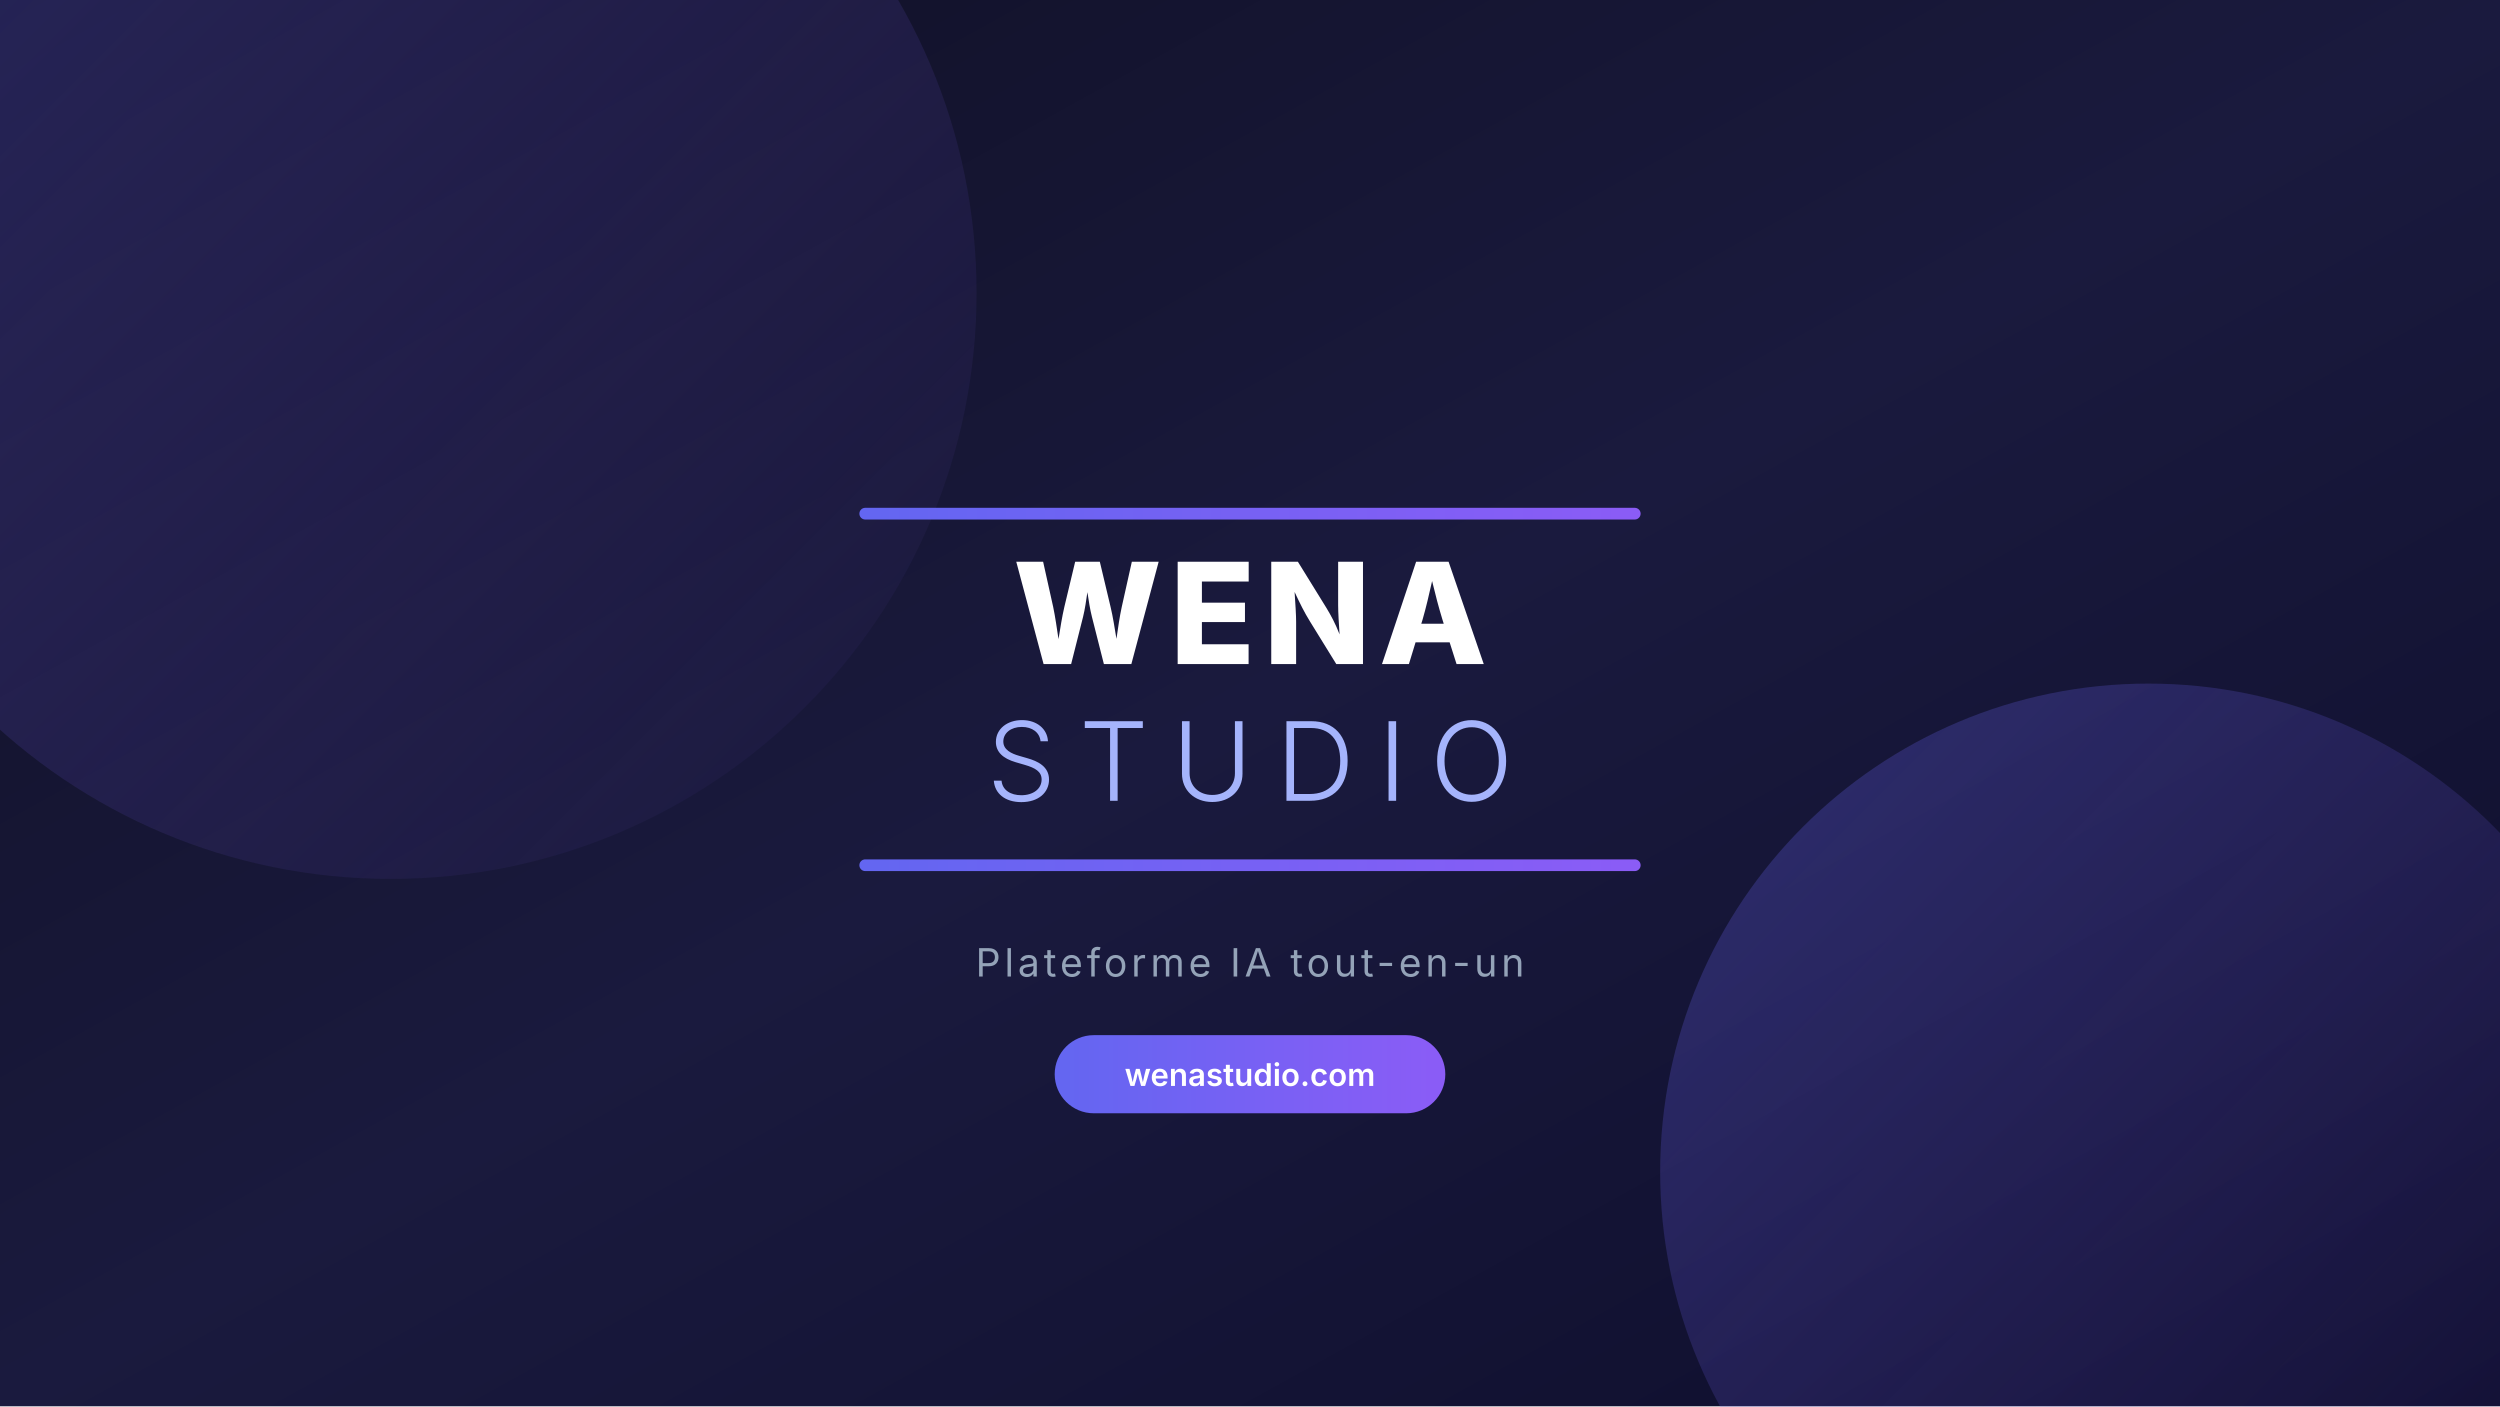
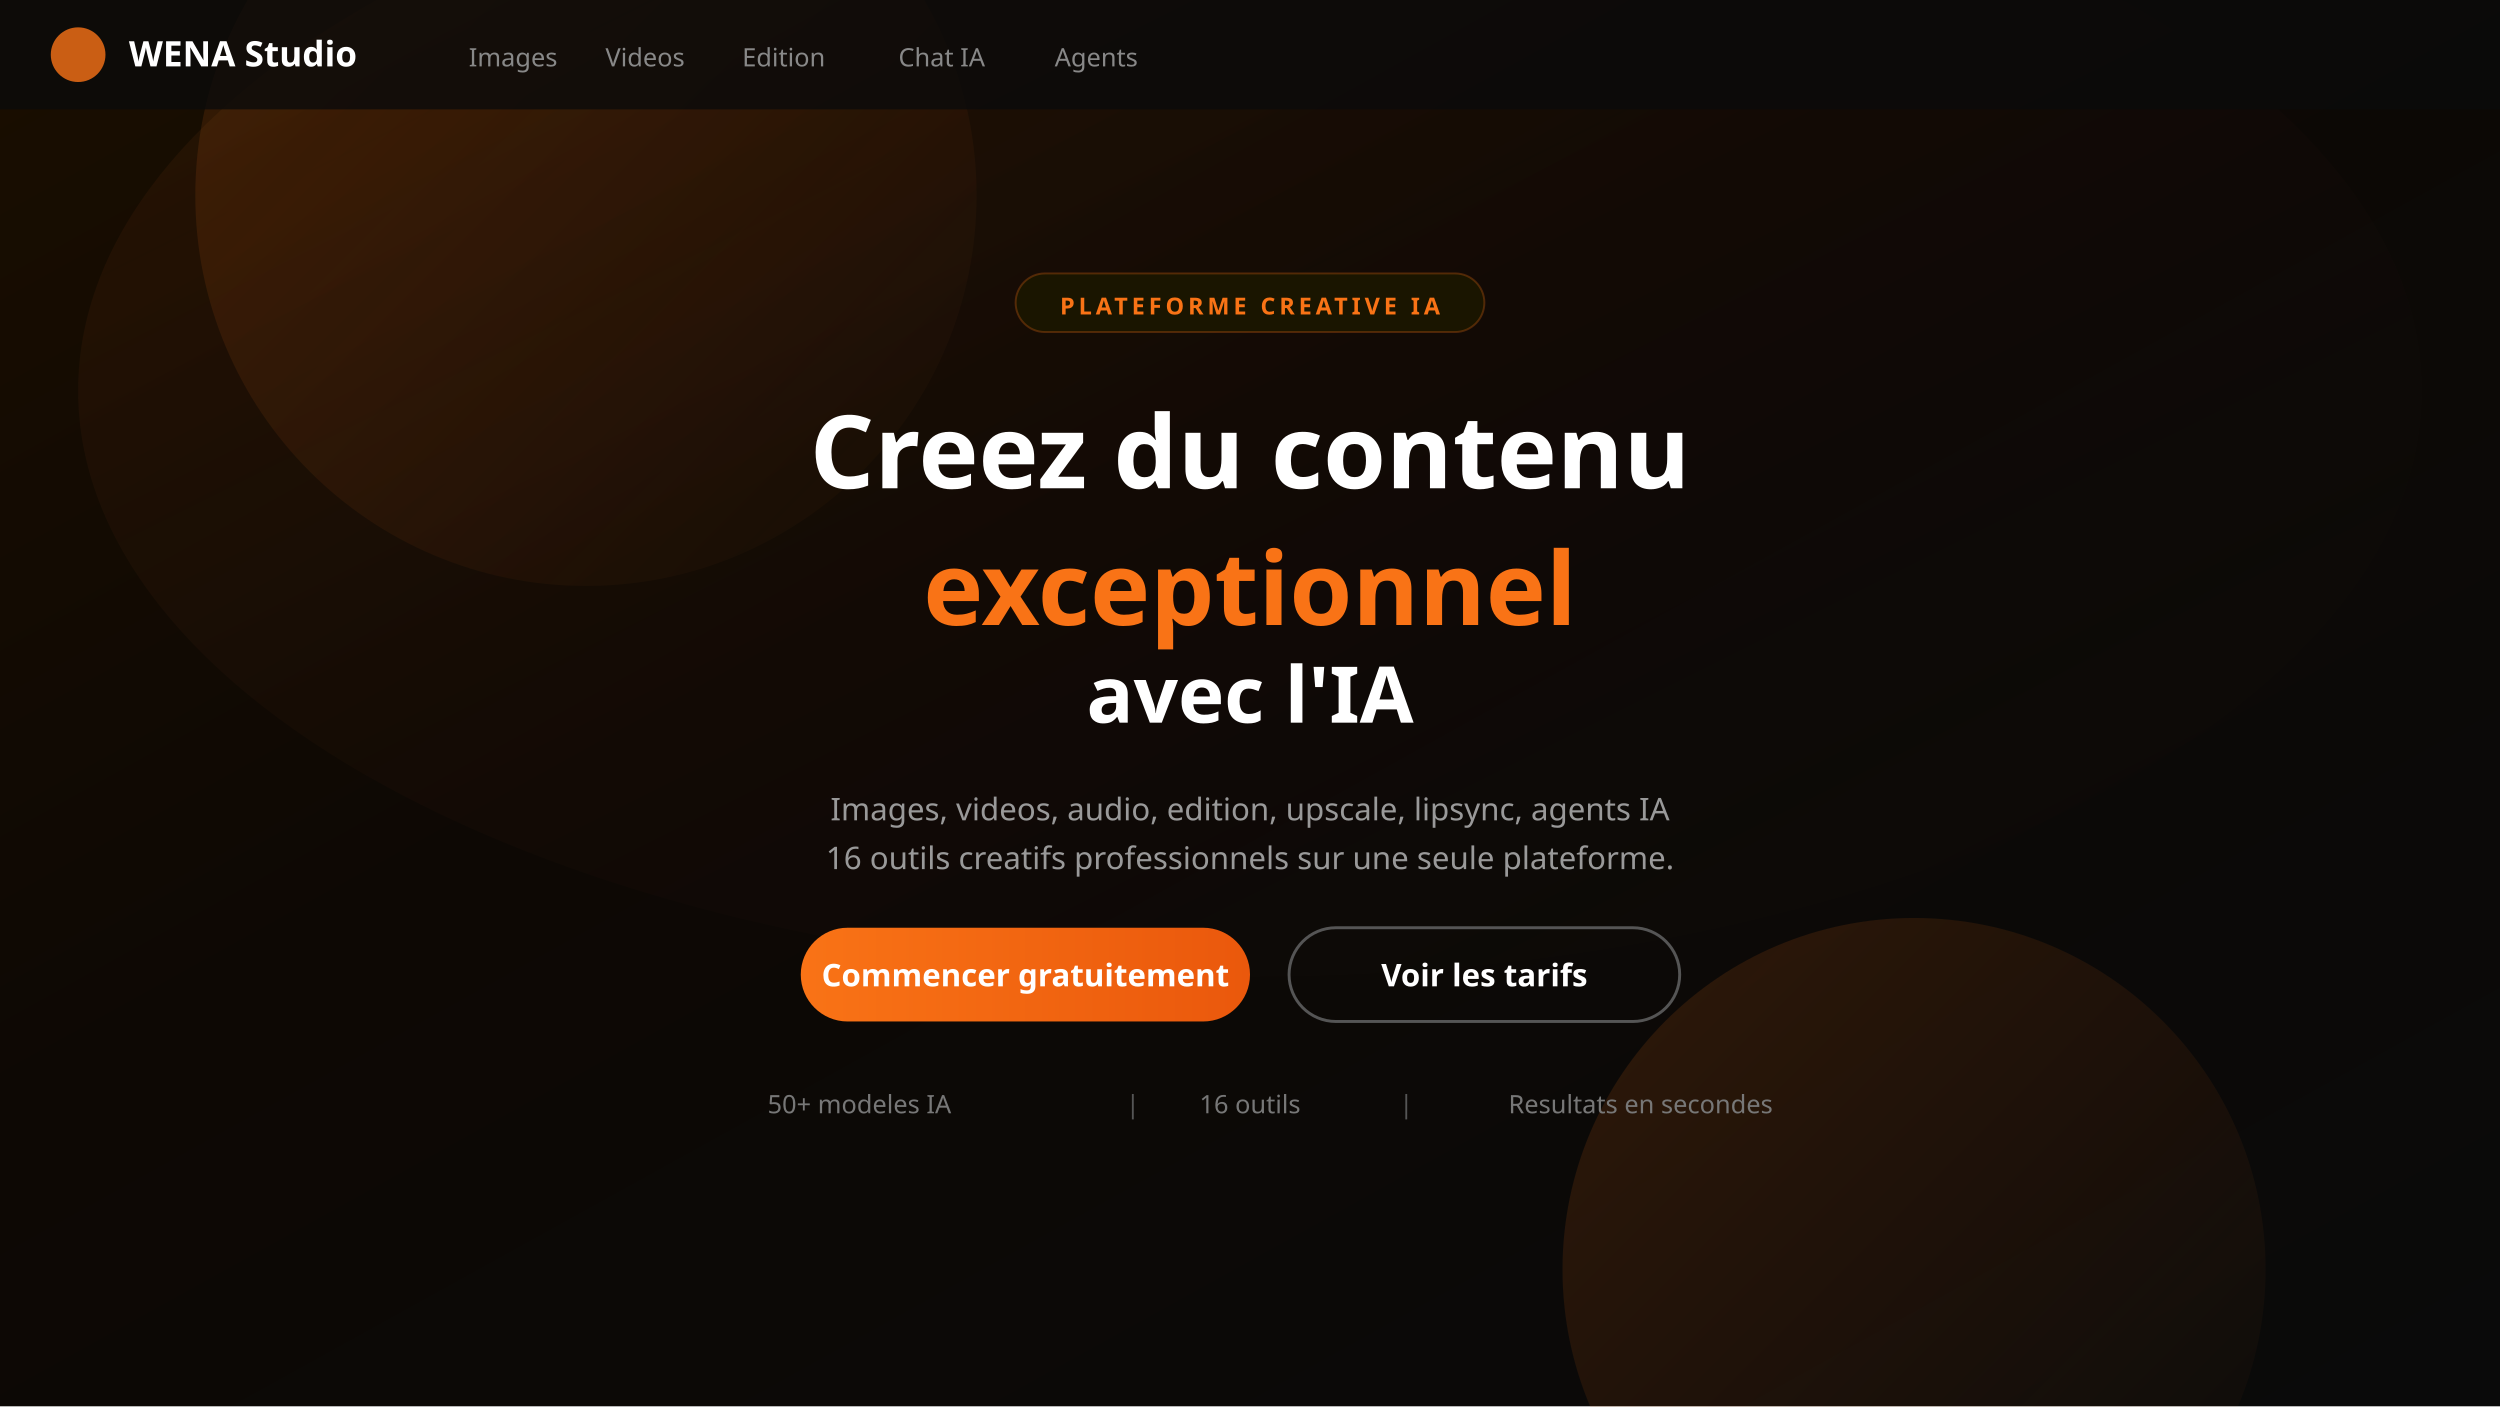
<svg xmlns="http://www.w3.org/2000/svg" width="1280" height="720" viewBox="0 0 1280 720">
  <defs>
    <linearGradient id="bg" x1="0%" y1="0%" x2="100%" y2="100%">
-       <stop offset="0%" style="stop-color:#0f0f23" />
-       <stop offset="50%" style="stop-color:#1a1a3e" />
-       <stop offset="100%" style="stop-color:#0d0d2b" />
+       <stop offset="0%" style="stop-color:#1a0e00" />
+       <stop offset="40%" style="stop-color:#0d0804" />
+       <stop offset="100%" style="stop-color:#0a0a0a" />
    </linearGradient>
    <linearGradient id="accent" x1="0%" y1="0%" x2="100%" y2="0%">
-       <stop offset="0%" style="stop-color:#6366f1" />
-       <stop offset="100%" style="stop-color:#8b5cf6" />
+       <stop offset="0%" style="stop-color:#f97316" />
+       <stop offset="100%" style="stop-color:#ea580c" />
    </linearGradient>
-     <linearGradient id="glow" x1="0%" y1="0%" x2="100%" y2="100%">
-       <stop offset="0%" style="stop-color:#6366f1;stop-opacity:0.3" />
-       <stop offset="100%" style="stop-color:#8b5cf6;stop-opacity:0" />
+     <linearGradient id="glow1" x1="0%" y1="0%" x2="100%" y2="100%">
+       <stop offset="0%" style="stop-color:#f97316;stop-opacity:0.15" />
+       <stop offset="100%" style="stop-color:#f97316;stop-opacity:0" />
+     </linearGradient>
+     <linearGradient id="glow2" x1="0%" y1="0%" x2="100%" y2="100%">
+       <stop offset="0%" style="stop-color:#78350f;stop-opacity:0.2" />
+       <stop offset="100%" style="stop-color:#0a0a0a;stop-opacity:0" />
    </linearGradient>
  </defs>
  <rect width="1280" height="720" fill="url(#bg)" />
-   <circle cx="200" cy="150" r="300" fill="url(#glow)" />
-   <circle cx="1100" cy="600" r="250" fill="url(#glow)" />
-   <rect x="440" y="260" width="400" height="6" rx="3" fill="url(#accent)" />
-   <text x="640" y="340" font-family="system-ui, -apple-system, sans-serif" font-size="72" font-weight="800" fill="white" text-anchor="middle" letter-spacing="4">WENA</text>
-   <text x="640" y="410" font-family="system-ui, -apple-system, sans-serif" font-size="56" font-weight="300" fill="#a5b4fc" text-anchor="middle" letter-spacing="12">STUDIO</text>
-   <rect x="440" y="440" width="400" height="6" rx="3" fill="url(#accent)" />
-   <text x="640" y="500" font-family="system-ui, -apple-system, sans-serif" font-size="20" fill="#94a3b8" text-anchor="middle" letter-spacing="2">Plateforme IA tout-en-un</text>
-   <rect x="540" y="530" width="200" height="40" rx="20" fill="url(#accent)" />
-   <text x="640" y="556" font-family="system-ui, -apple-system, sans-serif" font-size="16" font-weight="600" fill="white" text-anchor="middle">wenastudio.com</text>
+   <ellipse cx="640" cy="200" rx="600" ry="300" fill="url(#glow2)" />
+   <circle cx="300" cy="100" r="200" fill="url(#glow1)" />
+   <circle cx="980" cy="650" r="180" fill="url(#glow1)" />
+   <rect x="0" y="0" width="1280" height="56" fill="#0a0a0a" opacity="0.8" />
+   <circle cx="40" cy="28" r="14" fill="#f97316" opacity="0.8" />
+   <text x="66" y="34" font-family="system-ui, sans-serif" font-size="18" font-weight="700" fill="white">WENA Studio</text>
+   <text x="240" y="34" font-family="system-ui, sans-serif" font-size="13" fill="#888">Images</text>
+   <text x="310" y="34" font-family="system-ui, sans-serif" font-size="13" fill="#888">Videos</text>
+   <text x="380" y="34" font-family="system-ui, sans-serif" font-size="13" fill="#888">Edition</text>
+   <text x="460" y="34" font-family="system-ui, sans-serif" font-size="13" fill="#888">Chat IA</text>
+   <text x="540" y="34" font-family="system-ui, sans-serif" font-size="13" fill="#888">Agents</text>
+   <rect x="520" y="140" width="240" height="30" rx="15" fill="#1a1500" stroke="#f9731644" stroke-width="1" />
+   <text x="640" y="161" font-family="system-ui, sans-serif" font-size="12" font-weight="600" fill="#f97316" text-anchor="middle" letter-spacing="2">PLATEFORME CREATIVE IA</text>
+   <text x="640" y="250" font-family="system-ui, sans-serif" font-size="52" font-weight="800" fill="white" text-anchor="middle">Creez du contenu</text>
+   <text x="640" y="320" font-family="system-ui, sans-serif" font-size="52" font-weight="800" fill="#f97316" text-anchor="middle">exceptionnel</text>
+   <text x="640" y="370" font-family="system-ui, sans-serif" font-size="40" font-weight="700" fill="white" text-anchor="middle">avec l'IA</text>
+   <text x="640" y="420" font-family="system-ui, sans-serif" font-size="16" fill="#999" text-anchor="middle">Images, videos, audio, edition, upscale, lipsync, agents IA</text>
+   <text x="640" y="445" font-family="system-ui, sans-serif" font-size="16" fill="#999" text-anchor="middle">16 outils creatifs professionnels sur une seule plateforme.</text>
+   <rect x="410" y="475" width="230" height="48" rx="24" fill="url(#accent)" />
+   <text x="525" y="505" font-family="system-ui, sans-serif" font-size="16" font-weight="700" fill="white" text-anchor="middle">Commencer gratuitement</text>
+   <rect x="660" y="475" width="200" height="48" rx="24" fill="none" stroke="#555" stroke-width="1.5" />
+   <text x="760" y="505" font-family="system-ui, sans-serif" font-size="16" font-weight="600" fill="white" text-anchor="middle">Voir les tarifs</text>
+   <text x="440" y="570" font-family="system-ui, sans-serif" font-size="13" fill="#777" text-anchor="middle">50+ modeles IA</text>
+   <text x="580" y="570" font-family="system-ui, sans-serif" font-size="13" fill="#555" text-anchor="middle">|</text>
+   <text x="640" y="570" font-family="system-ui, sans-serif" font-size="13" fill="#777" text-anchor="middle">16 outils</text>
+   <text x="720" y="570" font-family="system-ui, sans-serif" font-size="13" fill="#555" text-anchor="middle">|</text>
+   <text x="840" y="570" font-family="system-ui, sans-serif" font-size="13" fill="#777" text-anchor="middle">Resultats en secondes</text>
</svg>
